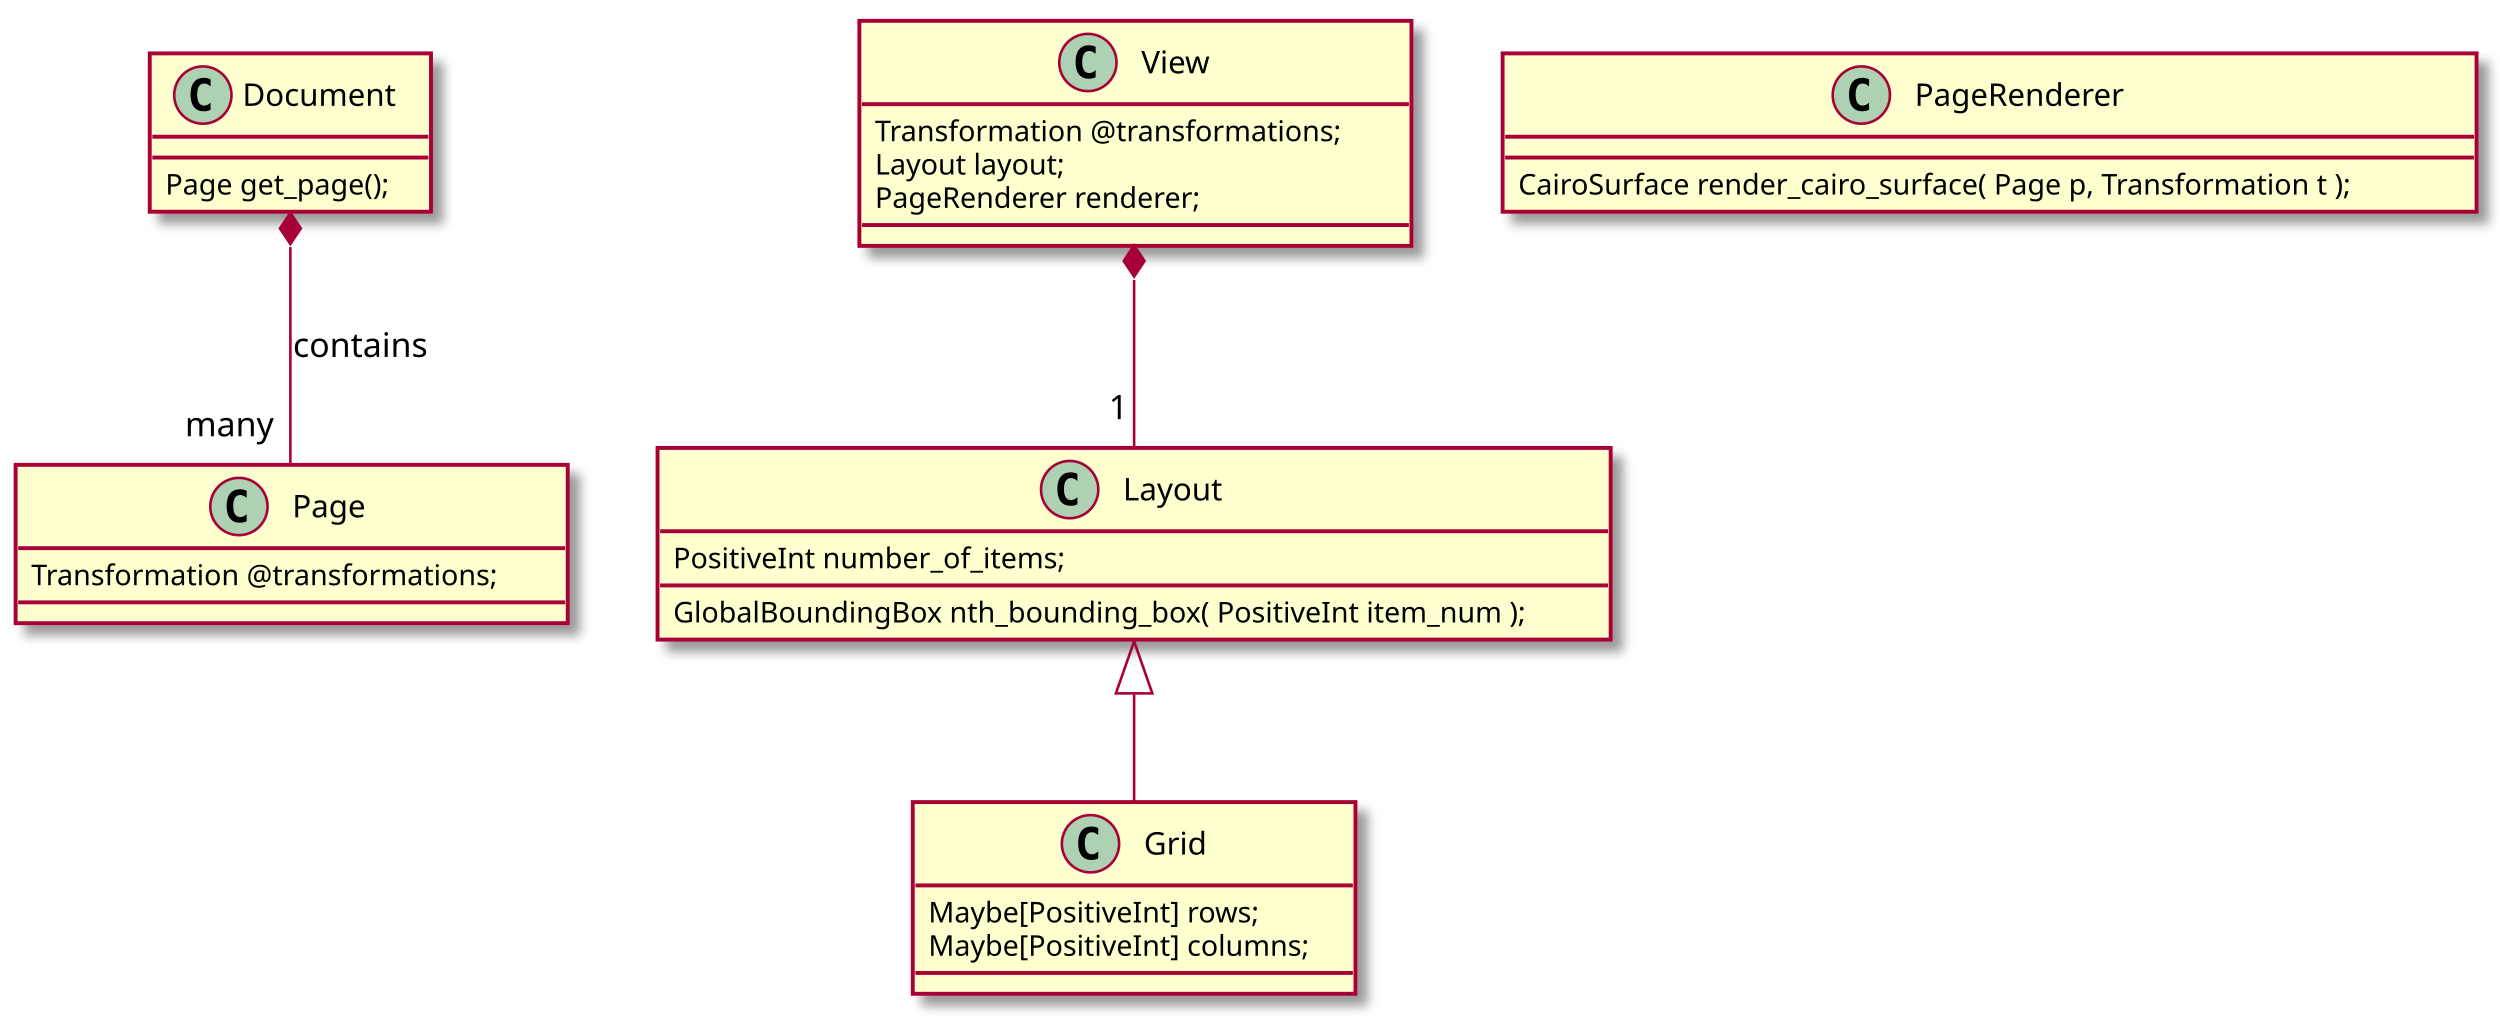
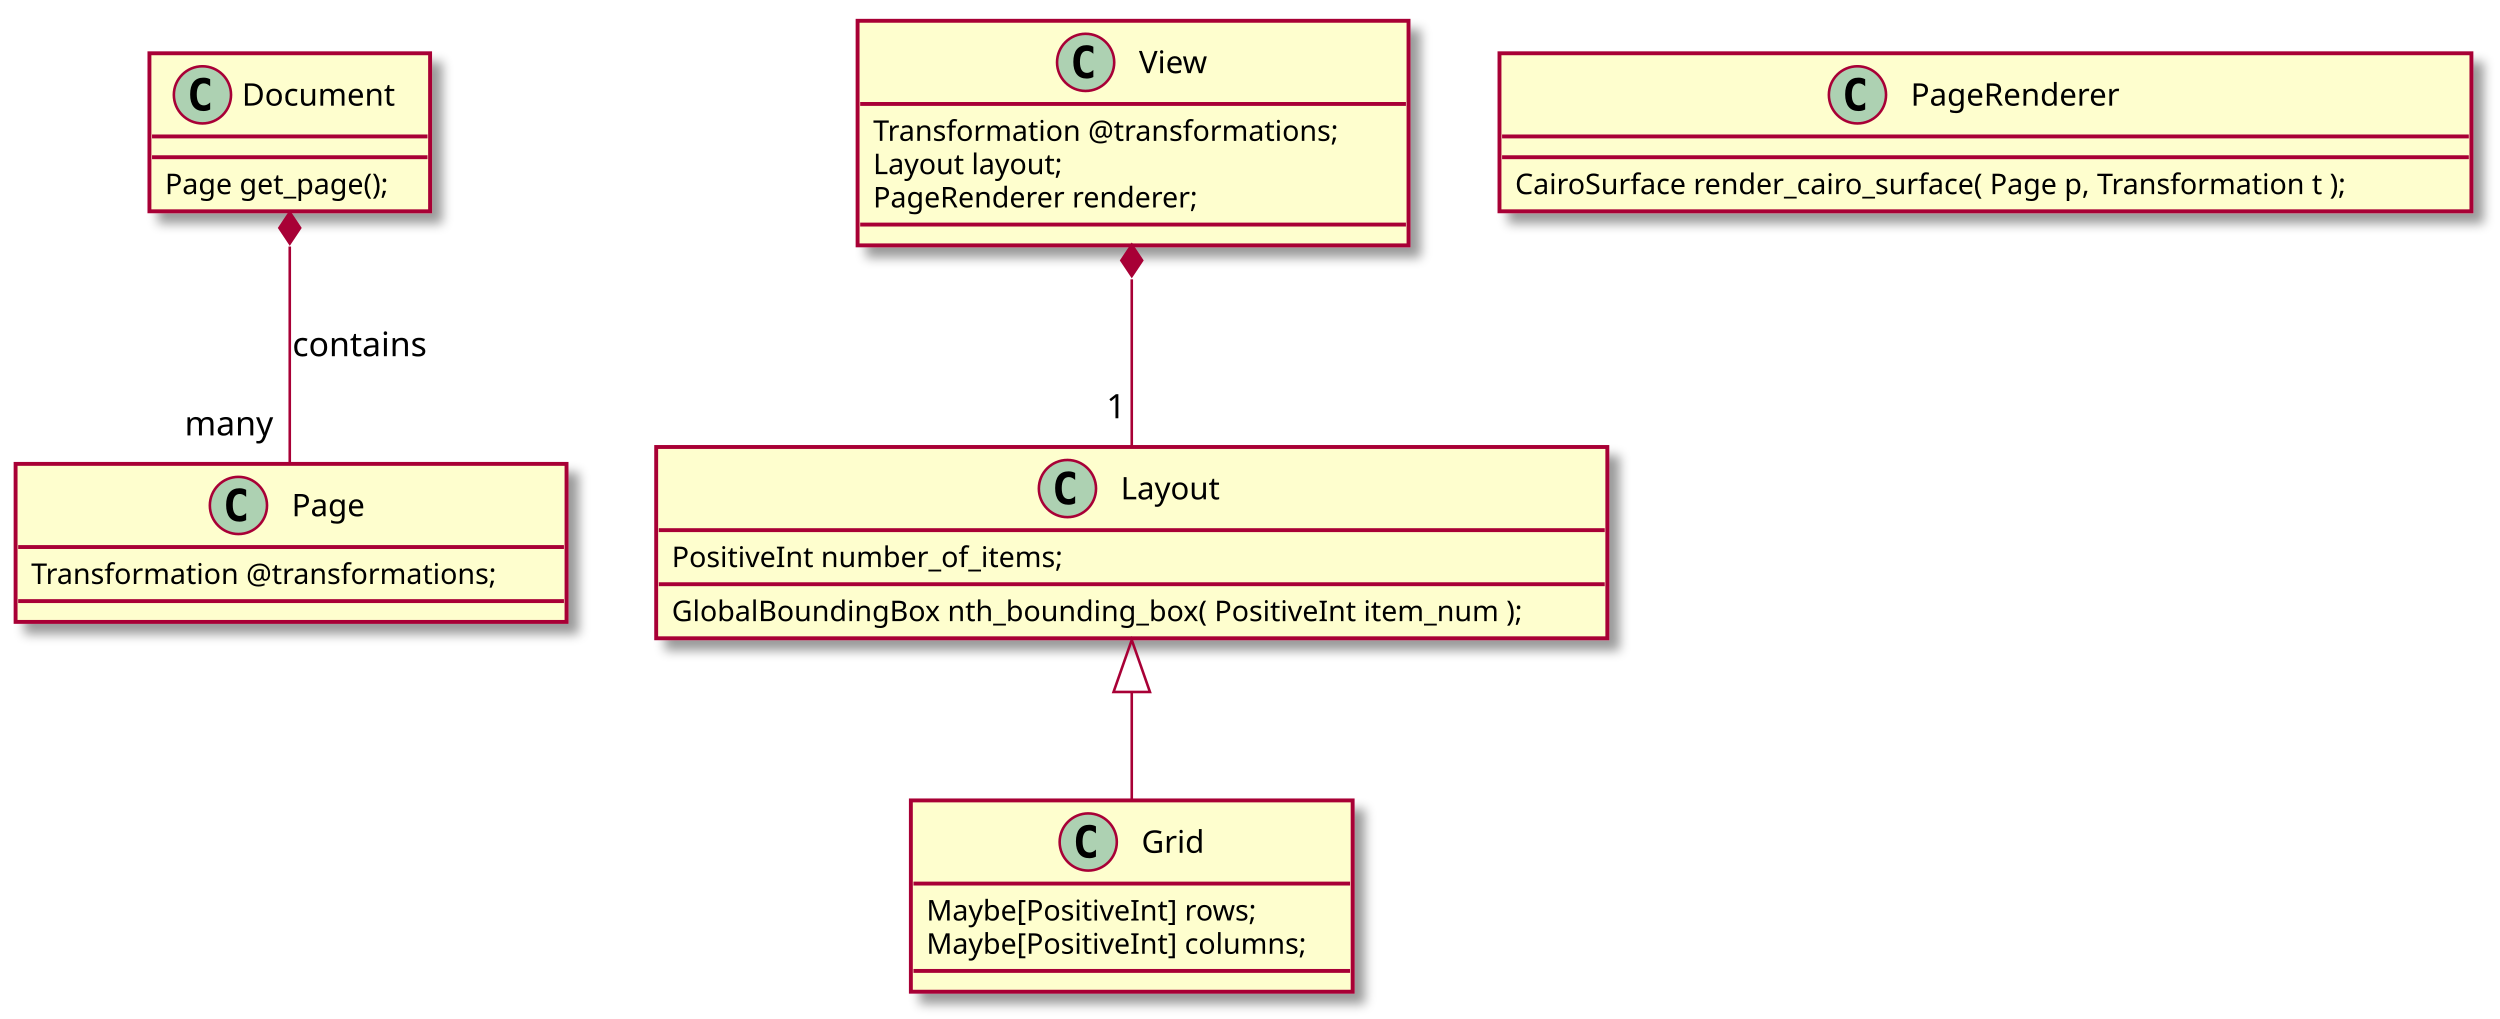
- <svg xmlns="http://www.w3.org/2000/svg" contentScriptType="application/ecmascript" contentStyleType="text/css" height="390px" preserveAspectRatio="none" style="width:960px;height:390px;" version="1.1" viewBox="0 0 960 390" width="960px" zoomAndPan="magnify">
+ <svg xmlns="http://www.w3.org/2000/svg" contentScriptType="application/ecmascript" contentStyleType="text/css" height="392px" preserveAspectRatio="none" style="width:962px;height:392px;" version="1.1" viewBox="0 0 962 392" width="962px" zoomAndPan="magnify">
  <defs>
-     <filter height="300%" id="fbqhe631qdi3m" width="300%" x="-1" y="-1">
+     <filter height="300%" id="f190sf0sykxafq" width="300%" x="-1" y="-1">
      <feGaussianBlur result="blurOut" stdDeviation="2.0" />
      <feColorMatrix in="blurOut" result="blurOut2" type="matrix" values="0 0 0 0 0 0 0 0 0 0 0 0 0 0 0 0 0 0 .4 0" />
      <feOffset dx="4.0" dy="4.0" in="blurOut2" result="blurOut3" />
      <feBlend in="SourceGraphic" in2="blurOut3" mode="normal" />
    </filter>
  </defs>
  <g>
-     <rect fill="#FEFECE" filter="url(#fbqhe631qdi3m)" height="60.805" id="Document" style="stroke: #A80036; stroke-width: 1.5;" width="108" x="57.5" y="20.5" />
+     <rect fill="#FEFECE" filter="url(#f190sf0sykxafq)" height="60.805" id="Document" style="stroke: #A80036; stroke-width: 1.5;" width="108" x="57.5" y="20.5" />
    <ellipse cx="77.9" cy="36.5" fill="#ADD1B2" rx="11" ry="11" style="stroke: #A80036; stroke-width: 1.0;" />
    <path d="M80.869,42.141 Q80.291,42.438 79.65,42.586 Q79.009,42.734 78.306,42.734 Q75.806,42.734 74.486,41.086 Q73.166,39.438 73.166,36.312 Q73.166,33.188 74.486,31.531 Q75.806,29.875 78.306,29.875 Q79.009,29.875 79.658,30.031 Q80.306,30.188 80.869,30.484 L80.869,33.203 Q80.244,32.625 79.65,32.352 Q79.056,32.078 78.431,32.078 Q77.088,32.078 76.4,33.148 Q75.713,34.219 75.713,36.312 Q75.713,38.406 76.4,39.477 Q77.088,40.547 78.431,40.547 Q79.056,40.547 79.65,40.273 Q80.244,40 80.869,39.422 L80.869,42.141 Z " />
    <text fill="#000000" font-family="sans-serif" font-size="12" lengthAdjust="spacingAndGlyphs" textLength="64" x="93.1" y="40.654">Document</text>
    <line style="stroke: #A80036; stroke-width: 1.5;" x1="58.5" x2="164.5" y1="52.5" y2="52.5" />
    <line style="stroke: #A80036; stroke-width: 1.5;" x1="58.5" x2="164.5" y1="60.5" y2="60.5" />
    <text fill="#000000" font-family="sans-serif" font-size="11" lengthAdjust="spacingAndGlyphs" textLength="96" x="63.5" y="74.71">Page get_page();</text>
-     <rect fill="#FEFECE" filter="url(#fbqhe631qdi3m)" height="60.805" id="Page" style="stroke: #A80036; stroke-width: 1.5;" width="212" x="6" y="178.5" />
+     <rect fill="#FEFECE" filter="url(#f190sf0sykxafq)" height="60.805" id="Page" style="stroke: #A80036; stroke-width: 1.5;" width="212" x="6" y="178.5" />
    <ellipse cx="91.75" cy="194.5" fill="#ADD1B2" rx="11" ry="11" style="stroke: #A80036; stroke-width: 1.0;" />
    <path d="M94.719,200.141 Q94.141,200.438 93.5,200.586 Q92.859,200.734 92.156,200.734 Q89.656,200.734 88.336,199.086 Q87.016,197.438 87.016,194.312 Q87.016,191.188 88.336,189.531 Q89.656,187.875 92.156,187.875 Q92.859,187.875 93.508,188.031 Q94.156,188.188 94.719,188.484 L94.719,191.203 Q94.094,190.625 93.5,190.352 Q92.906,190.078 92.281,190.078 Q90.938,190.078 90.25,191.148 Q89.562,192.219 89.562,194.312 Q89.562,196.406 90.25,197.477 Q90.938,198.547 92.281,198.547 Q92.906,198.547 93.5,198.273 Q94.094,198 94.719,197.422 L94.719,200.141 Z " />
    <text fill="#000000" font-family="sans-serif" font-size="12" lengthAdjust="spacingAndGlyphs" textLength="32" x="112.25" y="198.654">Page</text>
    <line style="stroke: #A80036; stroke-width: 1.5;" x1="7" x2="217" y1="210.5" y2="210.5" />
    <text fill="#000000" font-family="sans-serif" font-size="11" lengthAdjust="spacingAndGlyphs" textLength="200" x="12" y="224.71">Transformation @transformations;</text>
    <line style="stroke: #A80036; stroke-width: 1.5;" x1="7" x2="217" y1="231.305" y2="231.305" />
-     <rect fill="#FEFECE" filter="url(#fbqhe631qdi3m)" height="86.414" id="View" style="stroke: #A80036; stroke-width: 1.5;" width="212" x="330" y="8" />
+     <rect fill="#FEFECE" filter="url(#f190sf0sykxafq)" height="86.414" id="View" style="stroke: #A80036; stroke-width: 1.5;" width="212" x="330" y="8" />
    <ellipse cx="417.75" cy="24" fill="#ADD1B2" rx="11" ry="11" style="stroke: #A80036; stroke-width: 1.0;" />
    <path d="M420.719,29.641 Q420.141,29.938 419.5,30.086 Q418.859,30.234 418.156,30.234 Q415.656,30.234 414.336,28.586 Q413.016,26.938 413.016,23.812 Q413.016,20.688 414.336,19.031 Q415.656,17.375 418.156,17.375 Q418.859,17.375 419.508,17.531 Q420.156,17.688 420.719,17.984 L420.719,20.703 Q420.094,20.125 419.5,19.852 Q418.906,19.578 418.281,19.578 Q416.938,19.578 416.25,20.648 Q415.562,21.719 415.562,23.812 Q415.562,25.906 416.25,26.977 Q416.938,28.047 418.281,28.047 Q418.906,28.047 419.5,27.773 Q420.094,27.5 420.719,26.922 L420.719,29.641 Z " />
    <text fill="#000000" font-family="sans-serif" font-size="12" lengthAdjust="spacingAndGlyphs" textLength="28" x="438.25" y="28.154">View</text>
    <line style="stroke: #A80036; stroke-width: 1.5;" x1="331" x2="541" y1="40" y2="40" />
    <text fill="#000000" font-family="sans-serif" font-size="11" lengthAdjust="spacingAndGlyphs" textLength="200" x="336" y="54.21">Transformation @transformations;</text>
    <text fill="#000000" font-family="sans-serif" font-size="11" lengthAdjust="spacingAndGlyphs" textLength="79" x="336" y="67.015">Layout layout;</text>
    <text fill="#000000" font-family="sans-serif" font-size="11" lengthAdjust="spacingAndGlyphs" textLength="138" x="336" y="79.82">PageRenderer renderer;</text>
    <line style="stroke: #A80036; stroke-width: 1.5;" x1="331" x2="541" y1="86.414" y2="86.414" />
-     <rect fill="#FEFECE" filter="url(#fbqhe631qdi3m)" height="73.609" id="Layout" style="stroke: #A80036; stroke-width: 1.5;" width="366" x="252.5" y="172" />
+     <rect fill="#FEFECE" filter="url(#f190sf0sykxafq)" height="73.609" id="Layout" style="stroke: #A80036; stroke-width: 1.5;" width="366" x="252.5" y="172" />
    <ellipse cx="410.75" cy="188" fill="#ADD1B2" rx="11" ry="11" style="stroke: #A80036; stroke-width: 1.0;" />
    <path d="M413.719,193.641 Q413.141,193.938 412.5,194.086 Q411.859,194.234 411.156,194.234 Q408.656,194.234 407.336,192.586 Q406.016,190.938 406.016,187.812 Q406.016,184.688 407.336,183.031 Q408.656,181.375 411.156,181.375 Q411.859,181.375 412.508,181.531 Q413.156,181.688 413.719,181.984 L413.719,184.703 Q413.094,184.125 412.5,183.852 Q411.906,183.578 411.281,183.578 Q409.938,183.578 409.25,184.648 Q408.562,185.719 408.562,187.812 Q408.562,189.906 409.25,190.977 Q409.938,192.047 411.281,192.047 Q411.906,192.047 412.5,191.773 Q413.094,191.5 413.719,190.922 L413.719,193.641 Z " />
    <text fill="#000000" font-family="sans-serif" font-size="12" lengthAdjust="spacingAndGlyphs" textLength="41" x="431.25" y="192.154">Layout</text>
    <line style="stroke: #A80036; stroke-width: 1.5;" x1="253.5" x2="617.5" y1="204" y2="204" />
    <text fill="#000000" font-family="sans-serif" font-size="11" lengthAdjust="spacingAndGlyphs" textLength="165" x="258.5" y="218.21">PositiveInt number_of_items;</text>
    <line style="stroke: #A80036; stroke-width: 1.5;" x1="253.5" x2="617.5" y1="224.805" y2="224.805" />
    <text fill="#000000" font-family="sans-serif" font-size="11" lengthAdjust="spacingAndGlyphs" textLength="354" x="258.5" y="239.015">GlobalBoundingBox nth_bounding_box( PositiveInt item_num );</text>
-     <rect fill="#FEFECE" filter="url(#fbqhe631qdi3m)" height="73.609" id="Grid" style="stroke: #A80036; stroke-width: 1.5;" width="170" x="350.5" y="308" />
+     <rect fill="#FEFECE" filter="url(#f190sf0sykxafq)" height="73.609" id="Grid" style="stroke: #A80036; stroke-width: 1.5;" width="170" x="350.5" y="308" />
    <ellipse cx="418.75" cy="324" fill="#ADD1B2" rx="11" ry="11" style="stroke: #A80036; stroke-width: 1.0;" />
    <path d="M421.719,329.641 Q421.141,329.938 420.5,330.086 Q419.859,330.234 419.156,330.234 Q416.656,330.234 415.336,328.586 Q414.016,326.938 414.016,323.812 Q414.016,320.688 415.336,319.031 Q416.656,317.375 419.156,317.375 Q419.859,317.375 420.508,317.531 Q421.156,317.688 421.719,317.984 L421.719,320.703 Q421.094,320.125 420.5,319.852 Q419.906,319.578 419.281,319.578 Q417.938,319.578 417.25,320.648 Q416.562,321.719 416.562,323.812 Q416.562,325.906 417.25,326.977 Q417.938,328.047 419.281,328.047 Q419.906,328.047 420.5,327.773 Q421.094,327.5 421.719,326.922 L421.719,329.641 Z " />
    <text fill="#000000" font-family="sans-serif" font-size="12" lengthAdjust="spacingAndGlyphs" textLength="25" x="439.25" y="328.154">Grid</text>
    <line style="stroke: #A80036; stroke-width: 1.5;" x1="351.5" x2="519.5" y1="340" y2="340" />
    <text fill="#000000" font-family="sans-serif" font-size="11" lengthAdjust="spacingAndGlyphs" textLength="138" x="356.5" y="354.21">Maybe[PositiveInt] rows;</text>
    <text fill="#000000" font-family="sans-serif" font-size="11" lengthAdjust="spacingAndGlyphs" textLength="158" x="356.5" y="367.015">Maybe[PositiveInt] columns;</text>
    <line style="stroke: #A80036; stroke-width: 1.5;" x1="351.5" x2="519.5" y1="373.609" y2="373.609" />
-     <rect fill="#FEFECE" filter="url(#fbqhe631qdi3m)" height="60.805" id="PageRenderer" style="stroke: #A80036; stroke-width: 1.5;" width="374" x="577" y="20.5" />
+     <rect fill="#FEFECE" filter="url(#f190sf0sykxafq)" height="60.805" id="PageRenderer" style="stroke: #A80036; stroke-width: 1.5;" width="374" x="577" y="20.5" />
    <ellipse cx="714.75" cy="36.5" fill="#ADD1B2" rx="11" ry="11" style="stroke: #A80036; stroke-width: 1.0;" />
    <path d="M717.719,42.141 Q717.141,42.438 716.5,42.586 Q715.859,42.734 715.156,42.734 Q712.656,42.734 711.336,41.086 Q710.016,39.438 710.016,36.312 Q710.016,33.188 711.336,31.531 Q712.656,29.875 715.156,29.875 Q715.859,29.875 716.508,30.031 Q717.156,30.188 717.719,30.484 L717.719,33.203 Q717.094,32.625 716.5,32.352 Q715.906,32.078 715.281,32.078 Q713.938,32.078 713.25,33.148 Q712.562,34.219 712.562,36.312 Q712.562,38.406 713.25,39.477 Q713.938,40.547 715.281,40.547 Q715.906,40.547 716.5,40.273 Q717.094,40 717.719,39.422 L717.719,42.141 Z " />
    <text fill="#000000" font-family="sans-serif" font-size="12" lengthAdjust="spacingAndGlyphs" textLength="90" x="735.25" y="40.654">PageRenderer</text>
    <line style="stroke: #A80036; stroke-width: 1.5;" x1="578" x2="950" y1="52.5" y2="52.5" />
    <line style="stroke: #A80036; stroke-width: 1.5;" x1="578" x2="950" y1="60.5" y2="60.5" />
    <text fill="#000000" font-family="sans-serif" font-size="11" lengthAdjust="spacingAndGlyphs" textLength="362" x="583" y="74.71">CairoSurface render_cairo_surface( Page p, Transformation t );</text>
    <path d="M111.5,94.872 C111.5,121.405 111.5,154.794 111.5,178.401 " fill="none" id="Document-Page" style="stroke: #A80036; stroke-width: 1.0;" />
    <polygon fill="#A80036" points="111.5,81.71,107.5,87.71,111.5,93.71,115.5,87.71,111.5,81.71" style="stroke: #A80036; stroke-width: 1.0;" />
    <text fill="#000000" font-family="sans-serif" font-size="13" lengthAdjust="spacingAndGlyphs" textLength="54" x="112.5" y="137.067">contains</text>
    <text fill="#000000" font-family="sans-serif" font-size="13" lengthAdjust="spacingAndGlyphs" textLength="36" x="71.027" y="167.533">many</text>
    <path d="M435.5,107.493 C435.5,128.881 435.5,152.739 435.5,171.841 " fill="none" id="View-Layout" style="stroke: #A80036; stroke-width: 1.0;" />
    <polygon fill="#A80036" points="435.5,94.216,431.5,100.216,435.5,106.216,439.5,100.216,435.5,94.216" style="stroke: #A80036; stroke-width: 1.0;" />
    <text fill="#000000" font-family="sans-serif" font-size="13" lengthAdjust="spacingAndGlyphs" textLength="8" x="425.734" y="160.956">1</text>
    <path d="M435.5,266.593 C435.5,280.511 435.5,295.044 435.5,307.709 " fill="none" id="Layout-Grid" style="stroke: #A80036; stroke-width: 1.0;" />
    <polygon fill="none" points="428.5,266.262,435.5,246.262,442.5,266.262,428.5,266.262" style="stroke: #A80036; stroke-width: 1.0;" />
  </g>
</svg>
